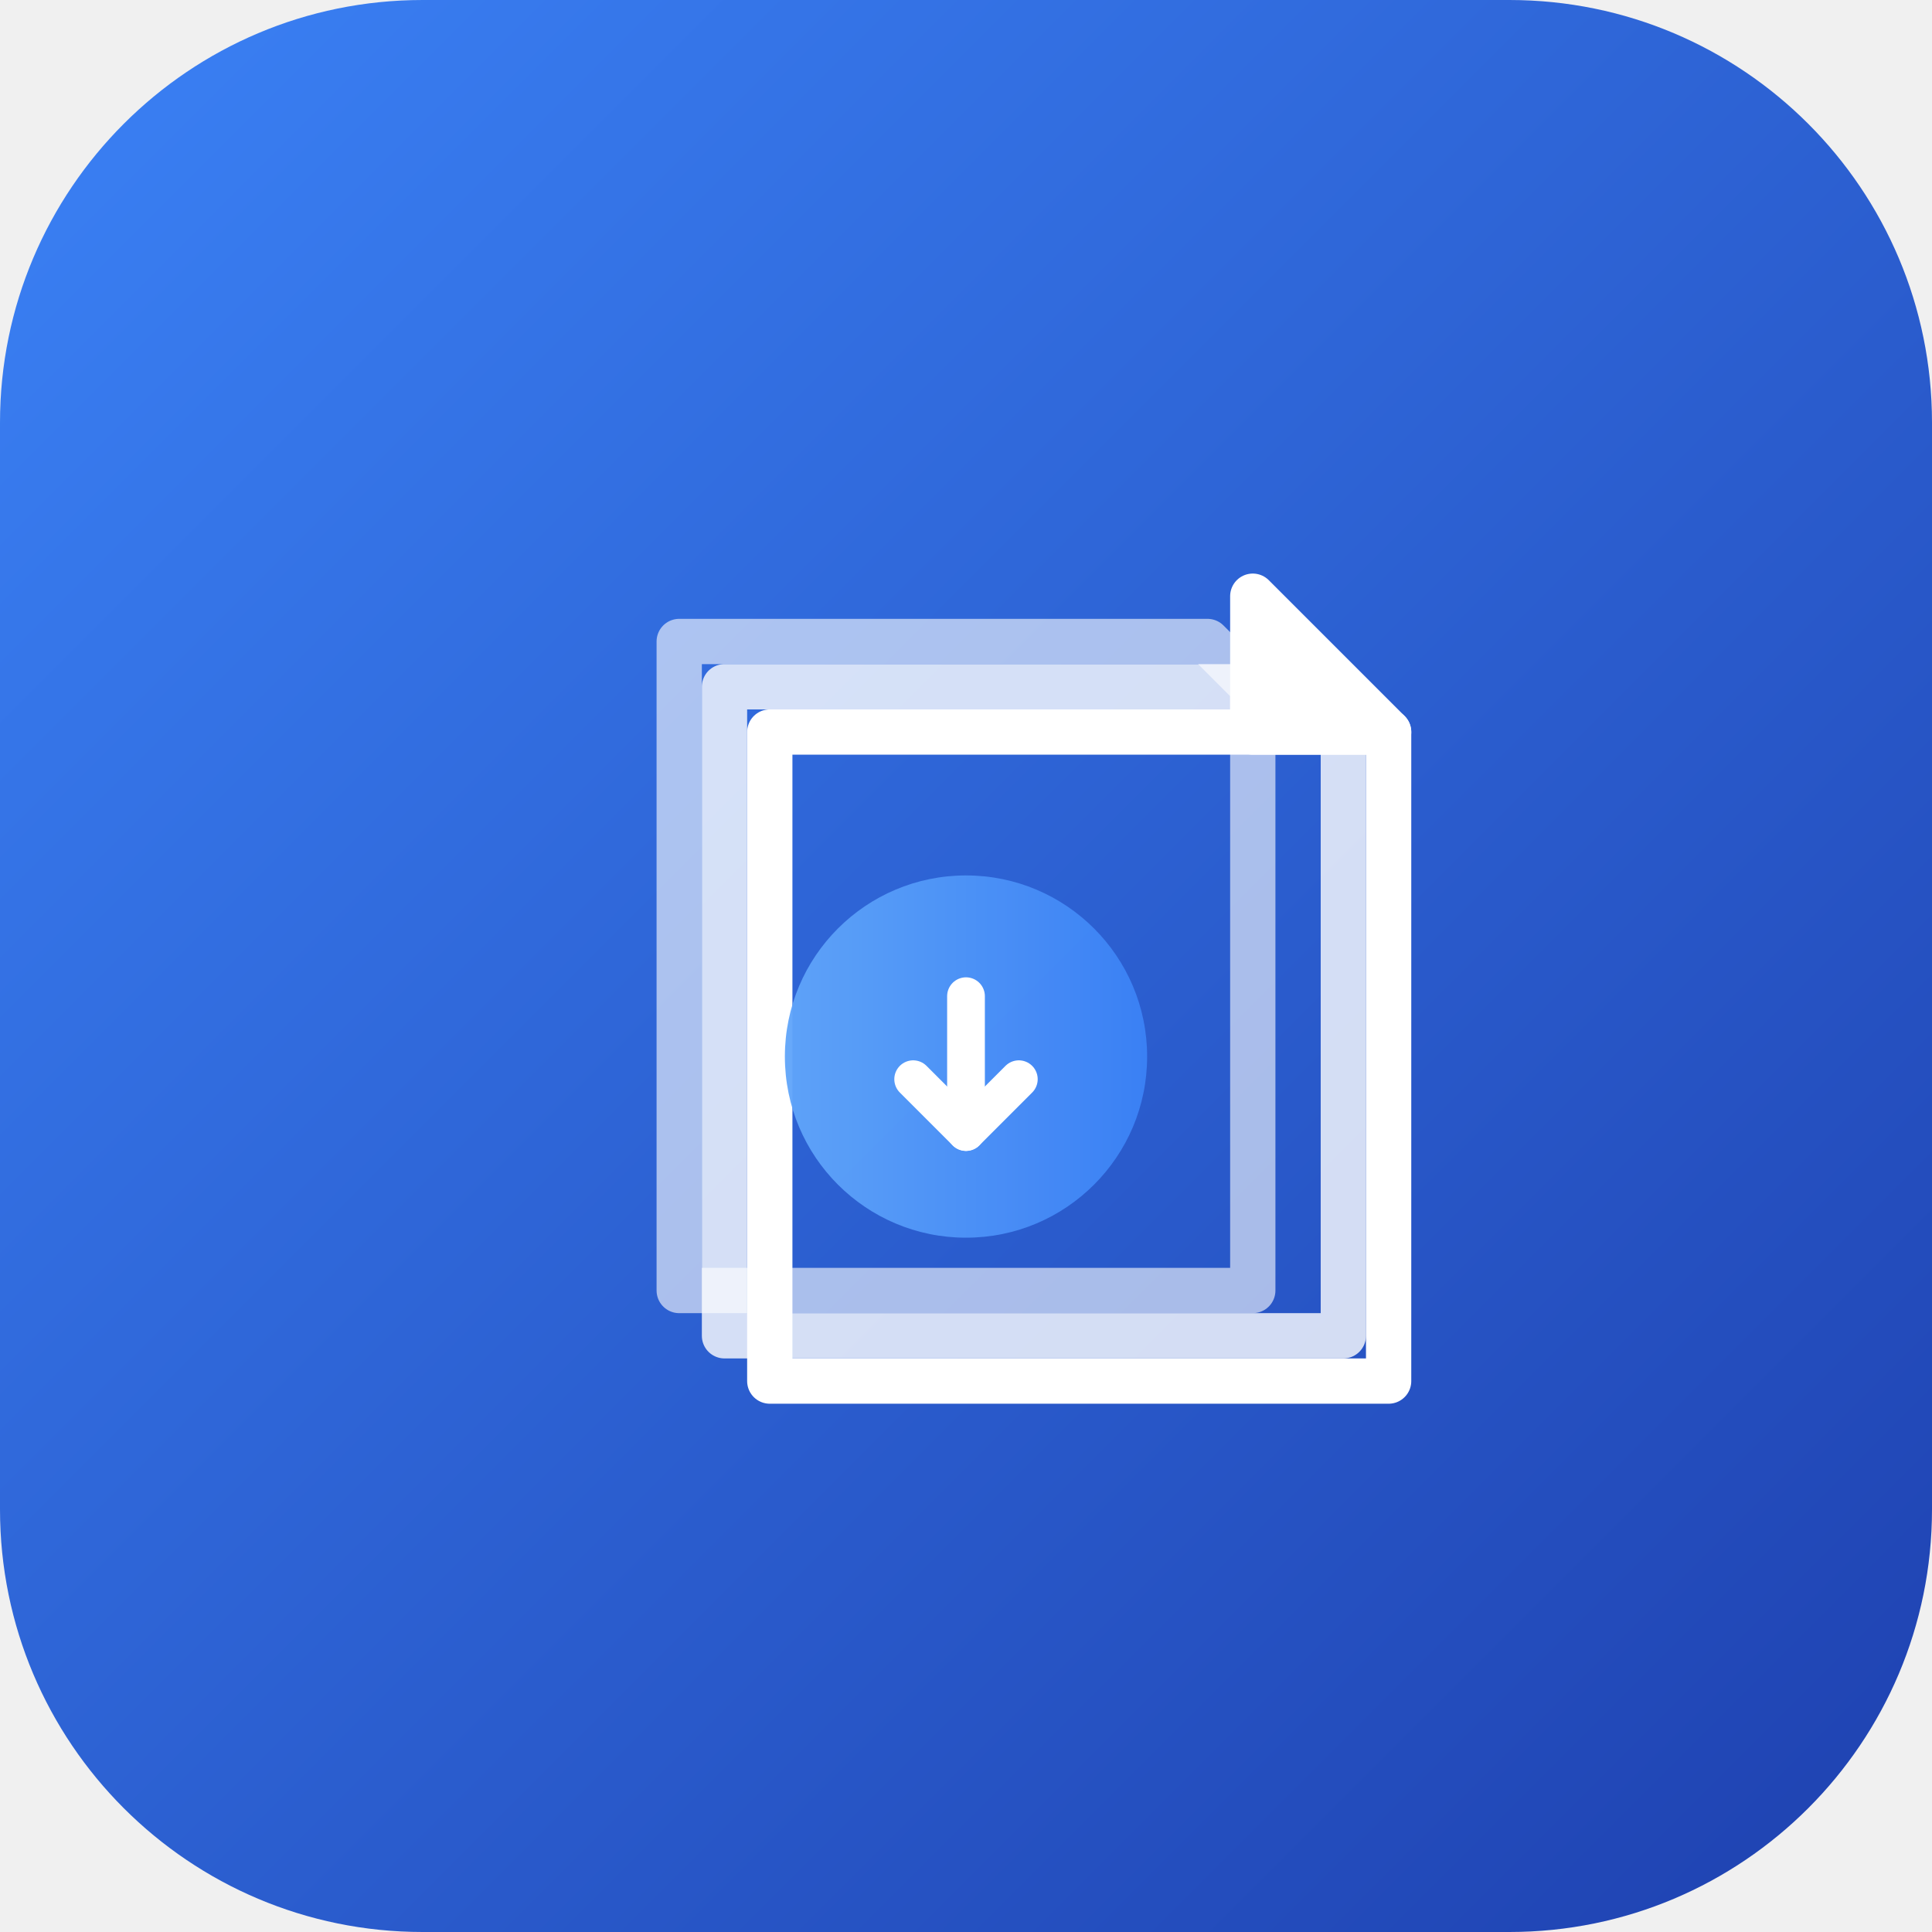
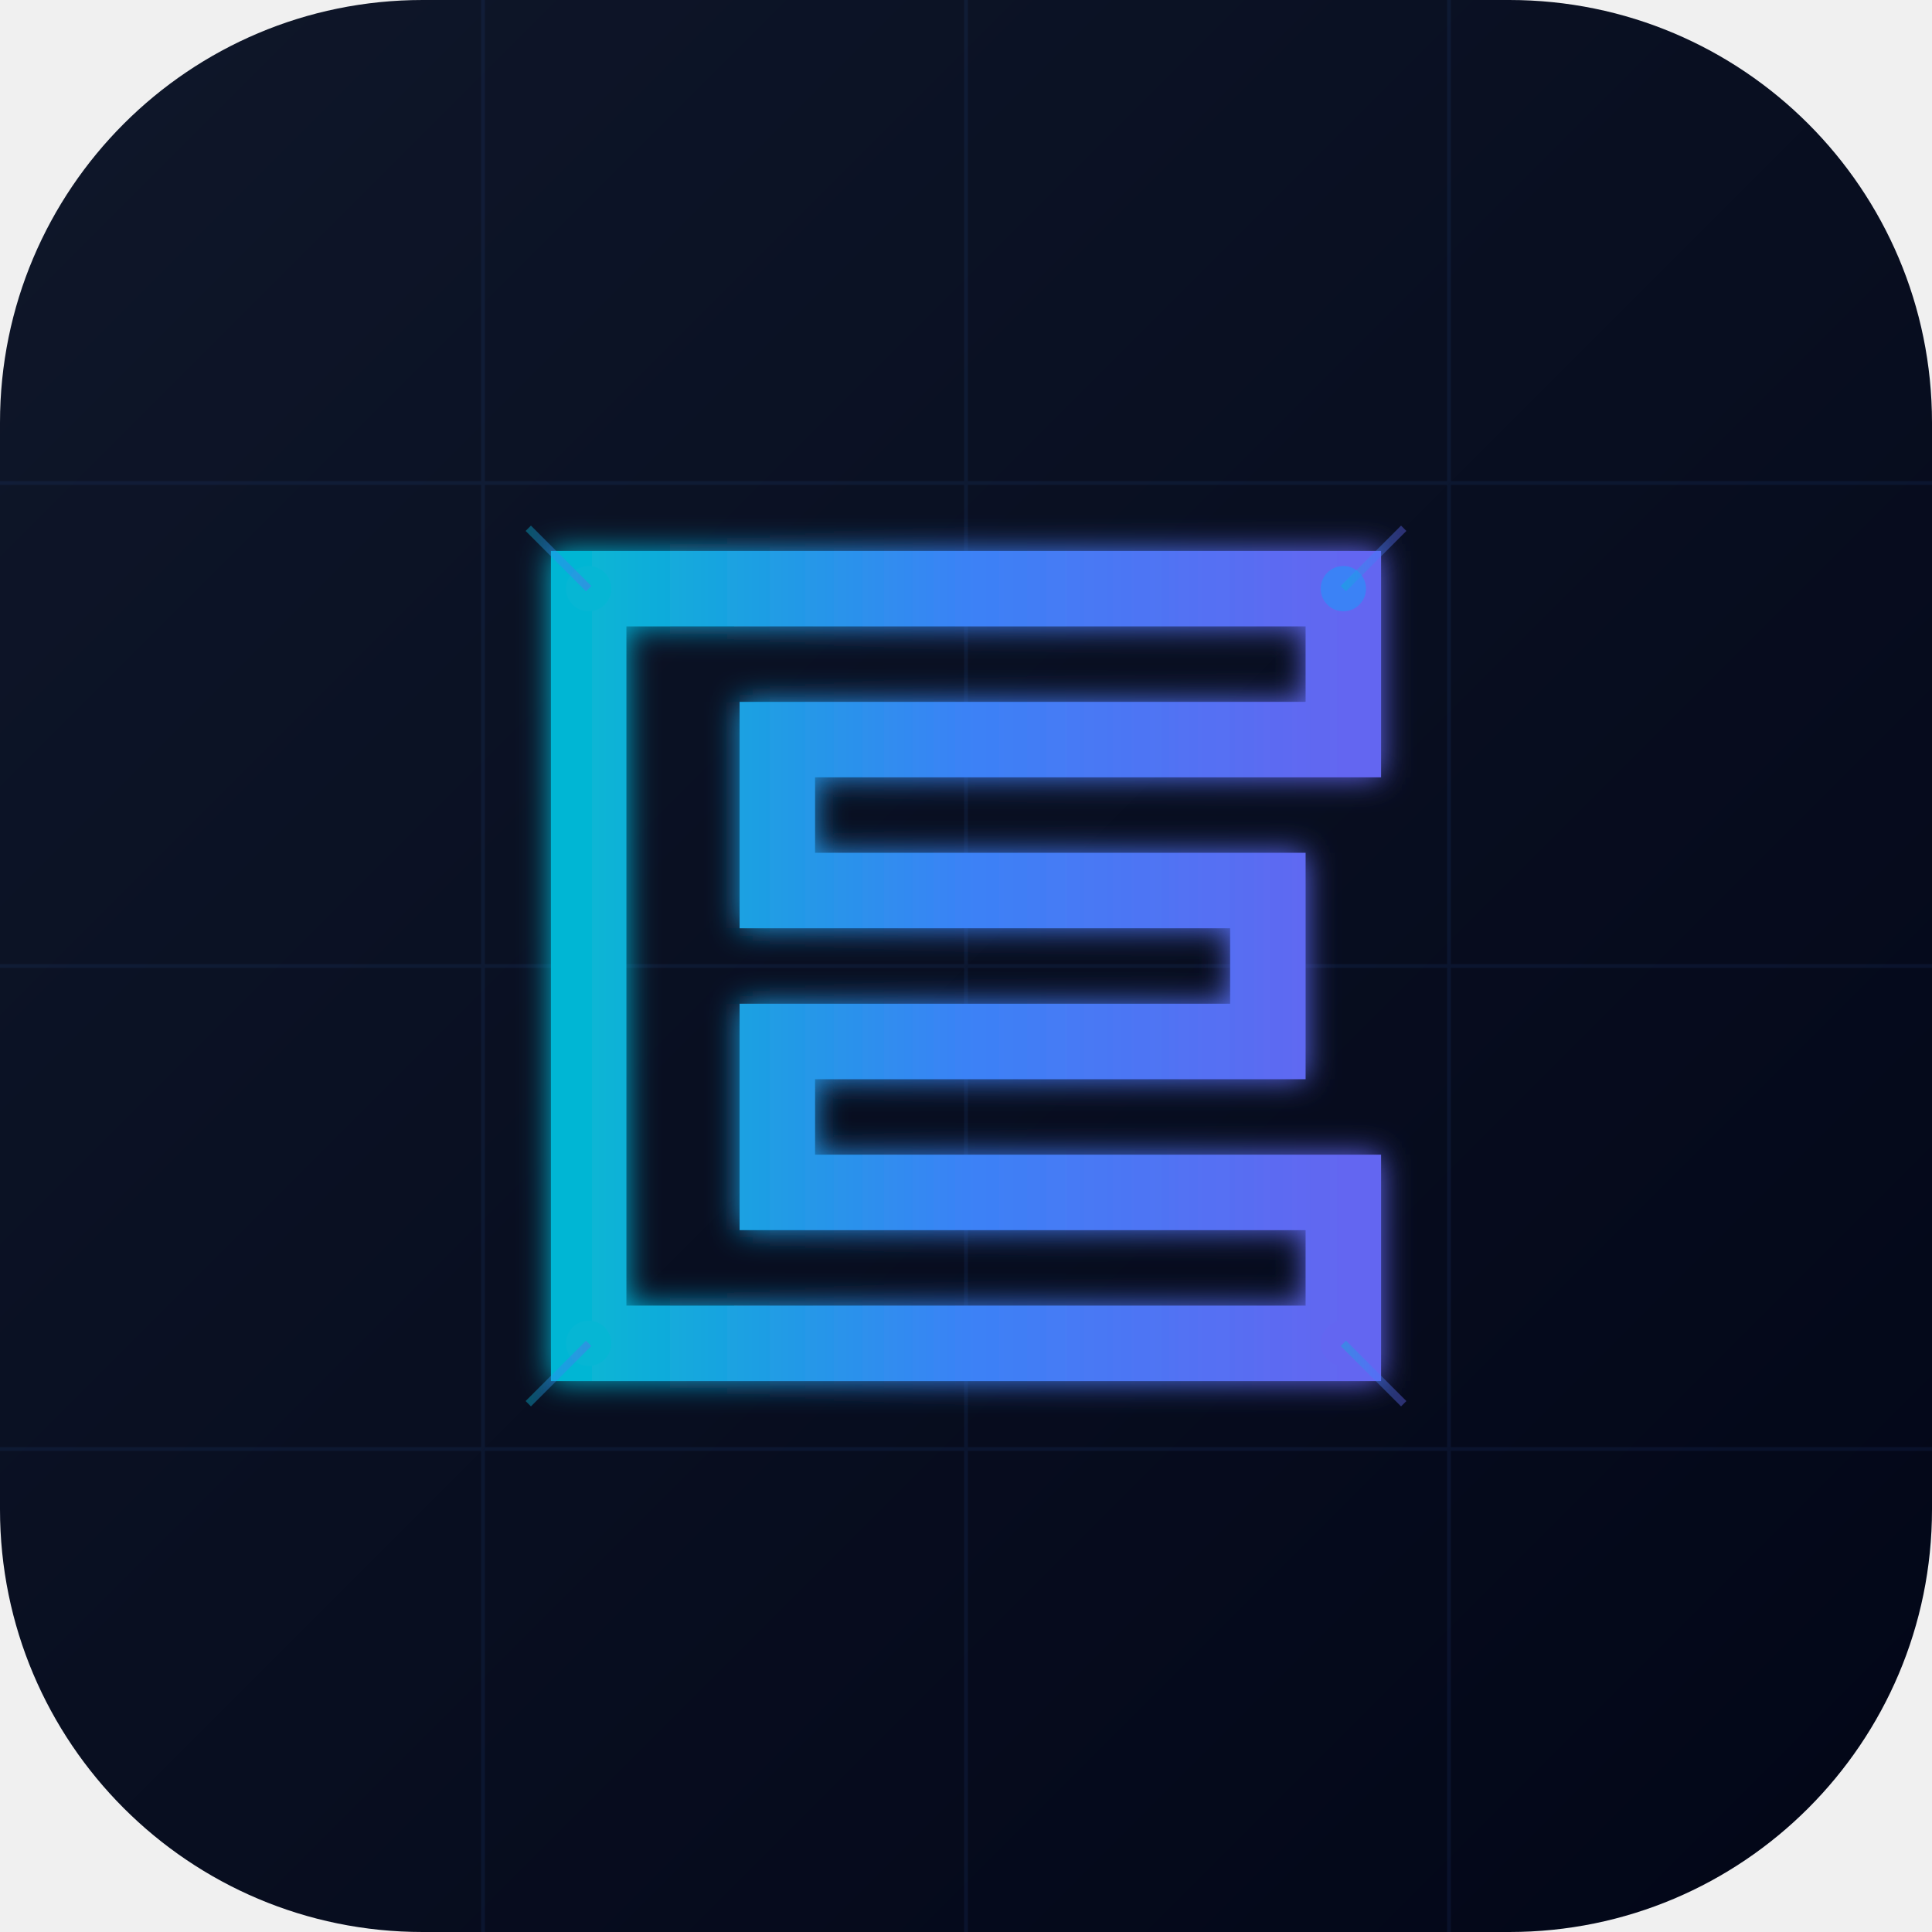
<svg xmlns="http://www.w3.org/2000/svg" width="512" height="512" viewBox="0 0 512 512">
  <defs>
    <linearGradient id="bg" x1="0%" y1="0%" x2="100%" y2="100%">
-       <stop offset="0%" style="stop-color:#3b82f6;stop-opacity:1" />
-       <stop offset="100%" style="stop-color:#1e40af;stop-opacity:1" />
+       <stop offset="0%" style="stop-color:#0f172a;stop-opacity:1" />
+       <stop offset="100%" style="stop-color:#020617;stop-opacity:1" />
    </linearGradient>
    <linearGradient id="accent" x1="0%" y1="0%" x2="100%" y2="0%">
-       <stop offset="0%" style="stop-color:#60a5fa;stop-opacity:1" />
-       <stop offset="100%" style="stop-color:#3b82f6;stop-opacity:1" />
+       <stop offset="0%" style="stop-color:#06b6d4;stop-opacity:1" />
+       <stop offset="50%" style="stop-color:#3b82f6;stop-opacity:1" />
+       <stop offset="100%" style="stop-color:#6366f1;stop-opacity:1" />
    </linearGradient>
+     <filter id="glow">
+       <feGaussianBlur stdDeviation="4" result="coloredBlur" />
+       <feMerge>
+         <feMergeNode in="coloredBlur" />
+         <feMergeNode in="SourceGraphic" />
+       </feMerge>
+     </filter>
  </defs>
  <rect width="512" height="512" rx="112" fill="url(#bg)" />
-   <g fill="none" stroke="#ffffff" stroke-width="12" stroke-linecap="round" stroke-linejoin="round">
-     <path d="M 180 170 L 320 170 L 332 182 L 332 342 L 180 342 Z" opacity="0.6" />
-     <path d="M 192 182 L 344 182 L 356 194 L 356 354 L 192 354 Z" opacity="0.8" />
-     <path d="M 204 194 L 368 194 L 368 366 L 204 366 Z" />
-     <path d="M 332 194 L 368 194 L 332 158 Z" fill="#ffffff" />
+   <g opacity="0.08" stroke="#3b82f6" stroke-width="1">
+     <line x1="128" y1="0" x2="128" y2="512" />
+     <line x1="256" y1="0" x2="256" y2="512" />
+     <line x1="384" y1="0" x2="384" y2="512" />
+     <line x1="0" y1="128" x2="512" y2="128" />
+     <line x1="0" y1="256" x2="512" y2="256" />
+     <line x1="0" y1="384" x2="512" y2="384" />
  </g>
-   <g transform="translate(256, 280)">
-     <circle cx="0" cy="0" r="48" fill="url(#accent)" opacity="0.95" />
-     <g fill="none" stroke="#ffffff" stroke-width="10" stroke-linecap="round" stroke-linejoin="round">
-       <path d="M 0 -16 L 0 20" />
-       <polyline points="-14,6 0,20 14,6" />
-     </g>
+   <g>
+     <path d="M 156 156 L 356 156 L 356 196 L 206 196 L 206 236 L 336 236 L 336 276 L 206 276 L 206 316 L 356 316 L 356 356 L 156 356 Z" fill="none" stroke="url(#accent)" stroke-width="20" stroke-linecap="square" stroke-linejoin="miter" filter="url(#glow)" />
+     <circle cx="156" cy="156" r="6" fill="#06b6d4" />
+     <circle cx="356" cy="156" r="6" fill="#3b82f6" />
+     <circle cx="356" cy="356" r="6" fill="#6366f1" />
+     <circle cx="156" cy="356" r="6" fill="#06b6d4" />
+   </g>
+   <g stroke="url(#accent)" stroke-width="2" opacity="0.4">
+     <line x1="156" y1="156" x2="140" y2="140" />
+     <line x1="356" y1="156" x2="372" y2="140" />
+     <line x1="356" y1="356" x2="372" y2="372" />
+     <line x1="156" y1="356" x2="140" y2="372" />
  </g>
</svg>
